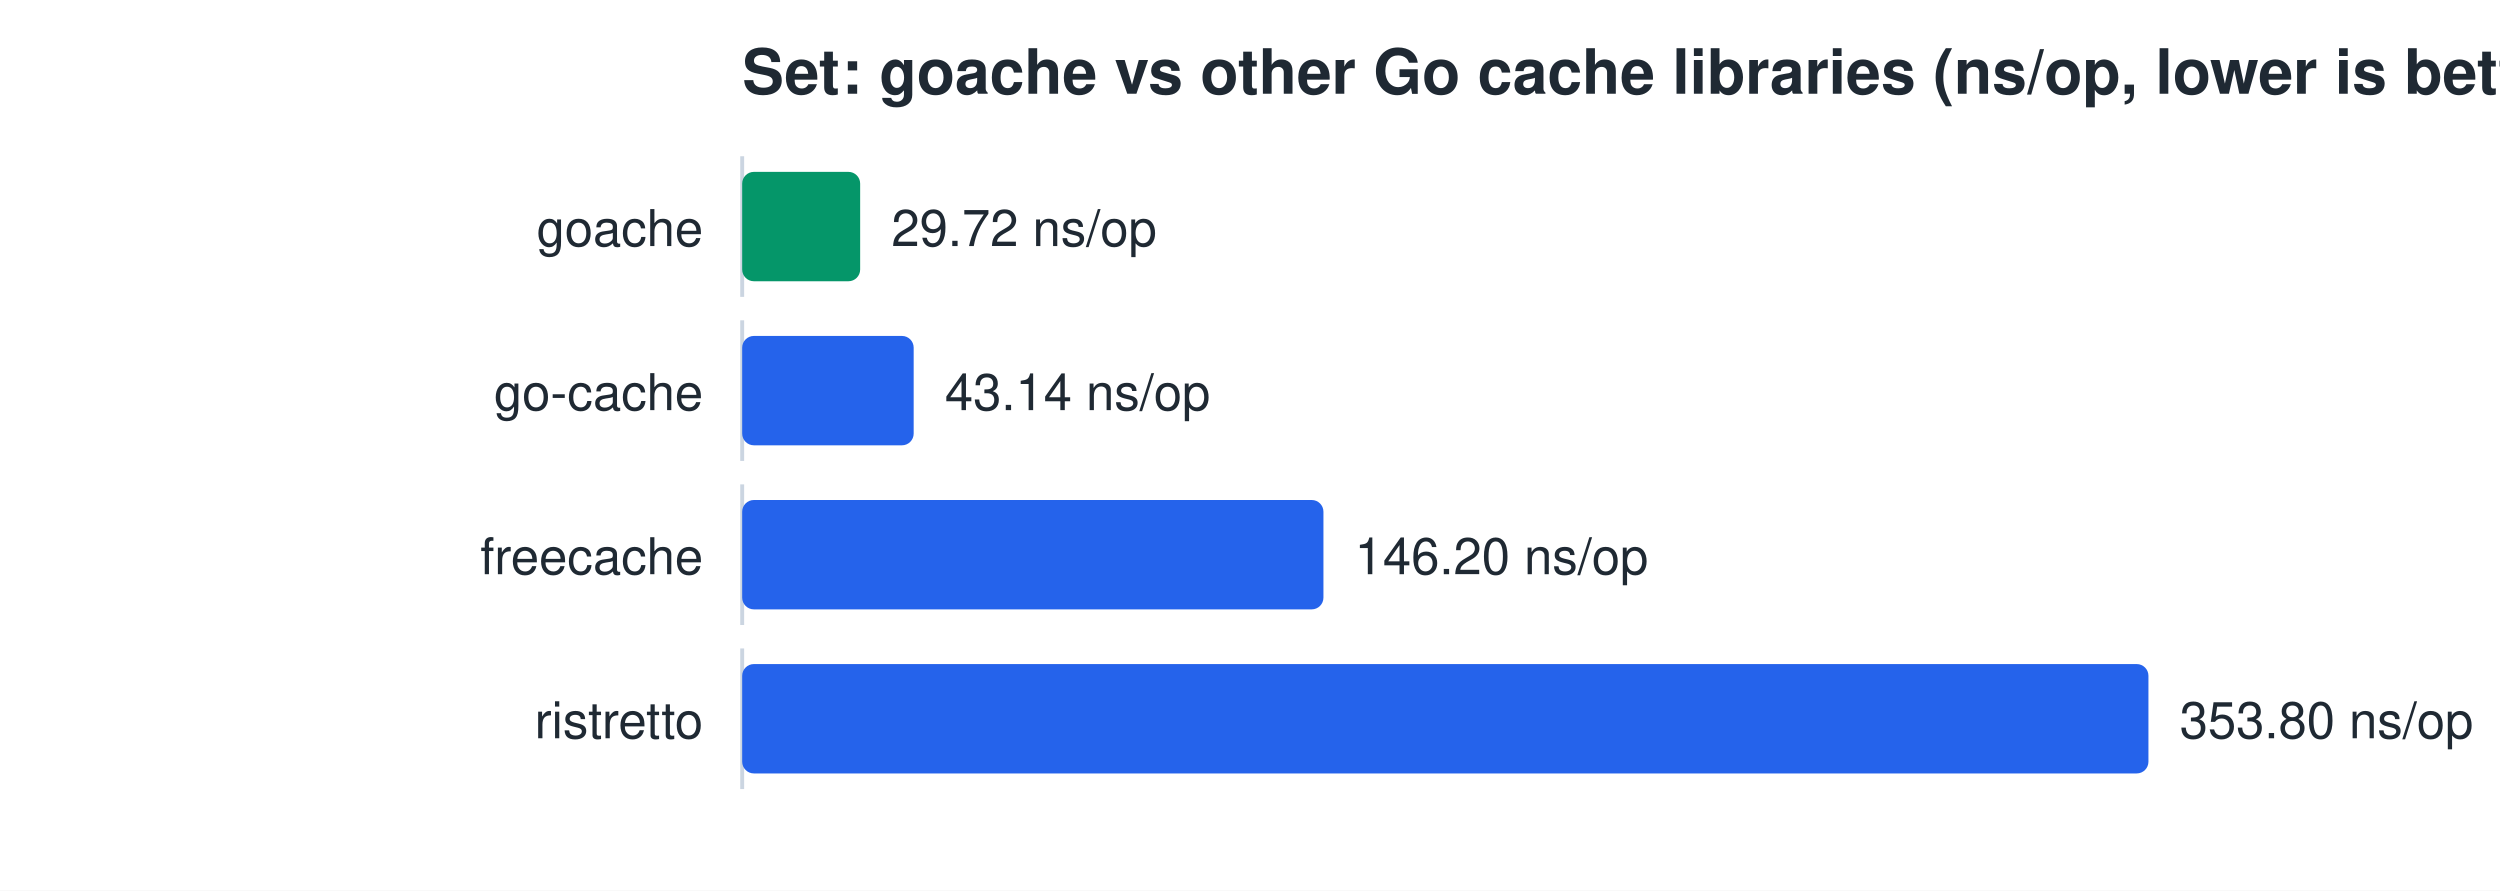
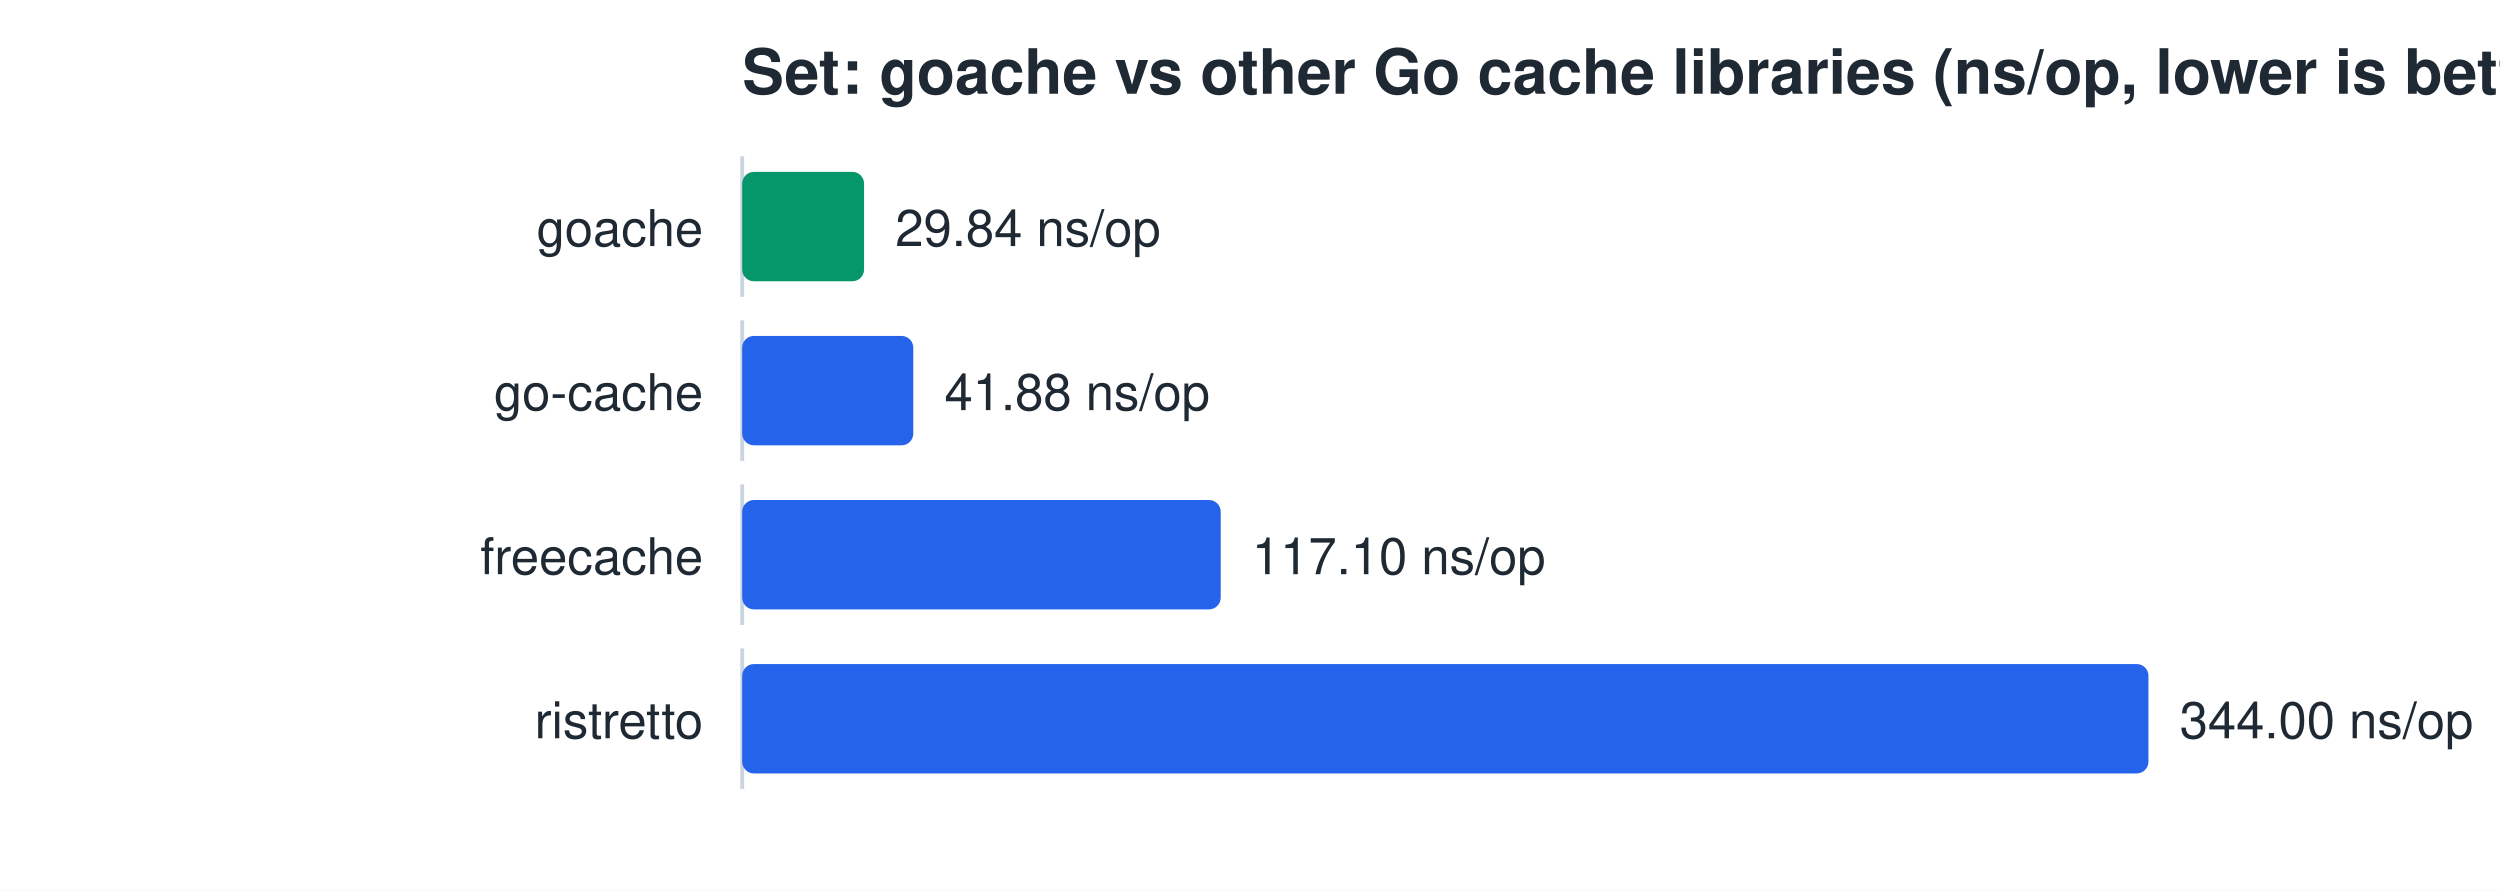
<svg xmlns="http://www.w3.org/2000/svg" width="640" height="228" viewBox="0 0 640 228" font-family="Segoe UI, Helvetica, Arial, sans-serif">
  <rect width="640" height="228" fill="#ffffff" />
  <text x="190" y="24" font-size="16" font-weight="600" fill="#1f2933">Set: goache vs other Go cache libraries (ns/op, lower is better)</text>
  <line x1="190" y1="40" x2="190" y2="76" stroke="#cbd5e1" stroke-width="1" />
  <text x="180" y="63" font-size="13" fill="#1f2933" text-anchor="end">goache</text>
-   <rect x="190" y="44" width="30.2" height="28" rx="3" fill="#059669" />
-   <text x="228.2" y="63" font-size="13" fill="#1f2933">29.72 ns/op</text>
+   <rect x="190" y="44" width="31.2" height="28" rx="3" fill="#059669" />
+   <text x="229.2" y="63" font-size="13" fill="#1f2933">29.84 ns/op</text>
  <line x1="190" y1="82" x2="190" y2="118" stroke="#cbd5e1" stroke-width="1" />
  <text x="180" y="105" font-size="13" fill="#1f2933" text-anchor="end">go-cache</text>
-   <rect x="190" y="86" width="43.9" height="28" rx="3" fill="#2563eb" />
-   <text x="241.9" y="105" font-size="13" fill="#1f2933">43.14 ns/op</text>
+   <rect x="190" y="86" width="43.8" height="28" rx="3" fill="#2563eb" />
+   <text x="241.8" y="105" font-size="13" fill="#1f2933">41.88 ns/op</text>
  <line x1="190" y1="124" x2="190" y2="160" stroke="#cbd5e1" stroke-width="1" />
  <text x="180" y="147" font-size="13" fill="#1f2933" text-anchor="end">freecache</text>
-   <rect x="190" y="128" width="148.8" height="28" rx="3" fill="#2563eb" />
-   <text x="346.8" y="147" font-size="13" fill="#1f2933">146.20 ns/op</text>
+   <rect x="190" y="128" width="122.5" height="28" rx="3" fill="#2563eb" />
+   <text x="320.5" y="147" font-size="13" fill="#1f2933">117.10 ns/op</text>
  <line x1="190" y1="166" x2="190" y2="202" stroke="#cbd5e1" stroke-width="1" />
  <text x="180" y="189" font-size="13" fill="#1f2933" text-anchor="end">ristretto</text>
  <rect x="190" y="170" width="360.0" height="28" rx="3" fill="#2563eb" />
-   <text x="558.0" y="189" font-size="13" fill="#1f2933">353.80 ns/op</text>
+   <text x="558.0" y="189" font-size="13" fill="#1f2933">344.00 ns/op</text>
</svg>
